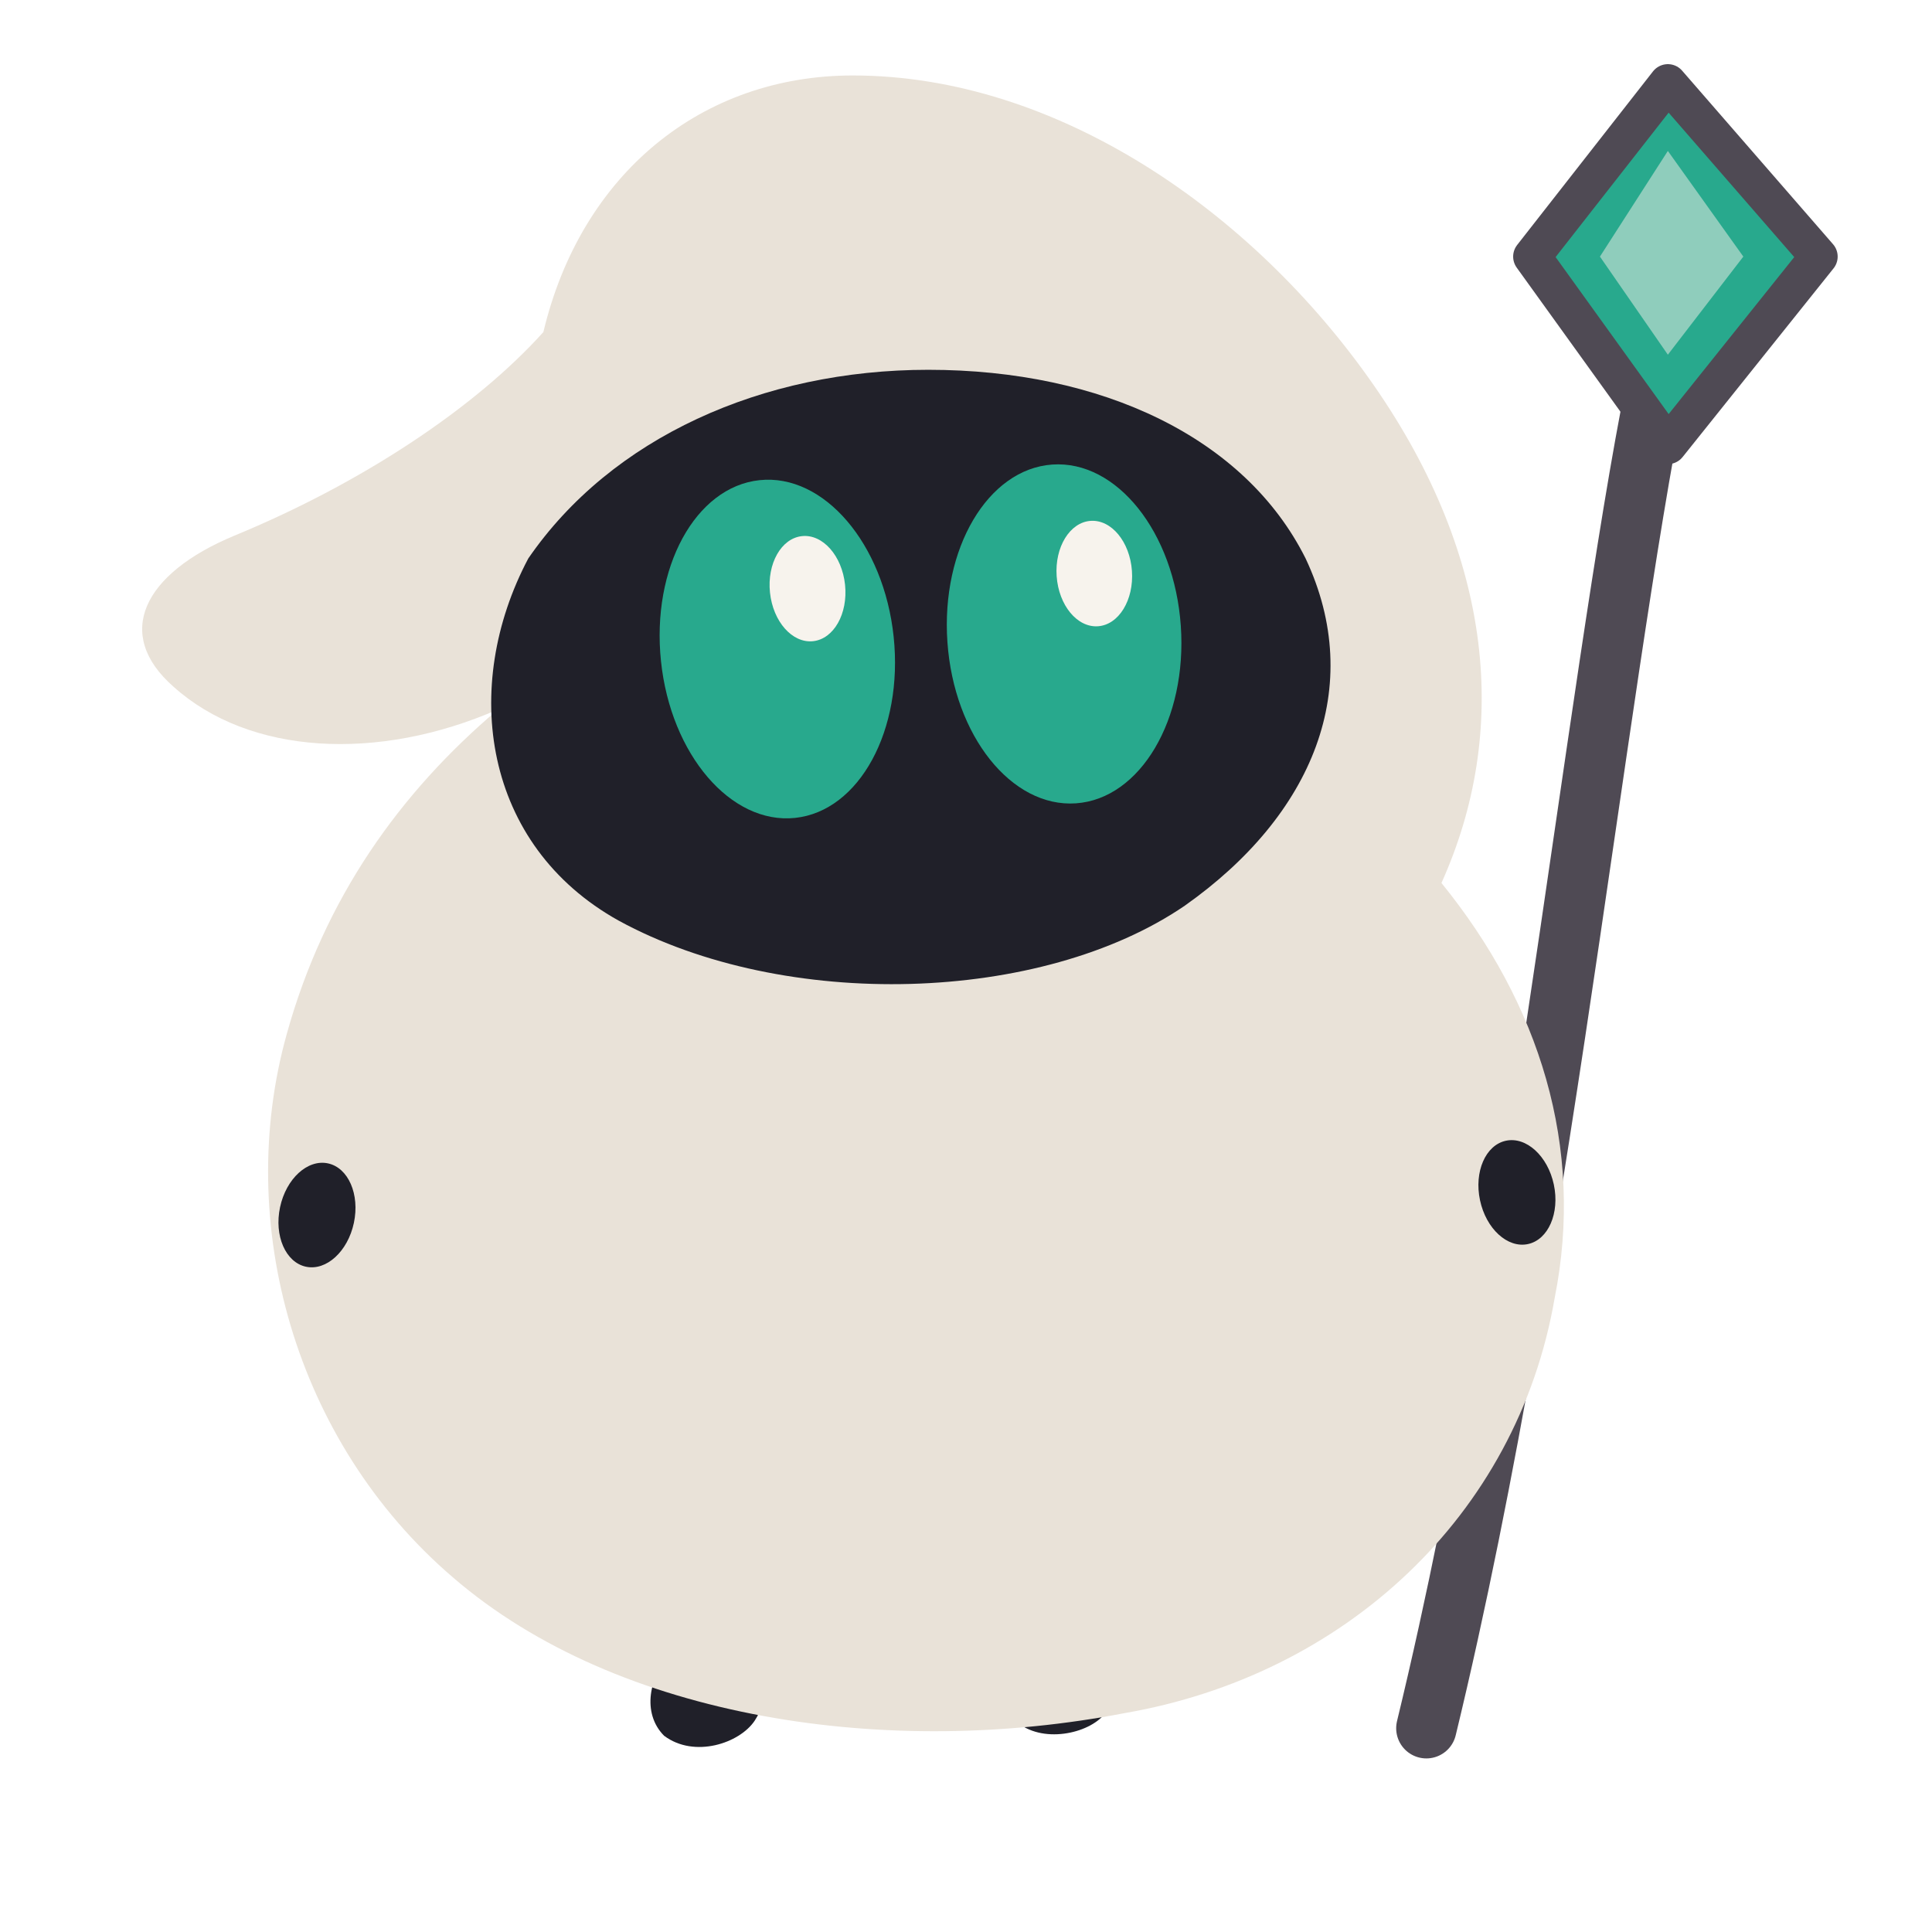
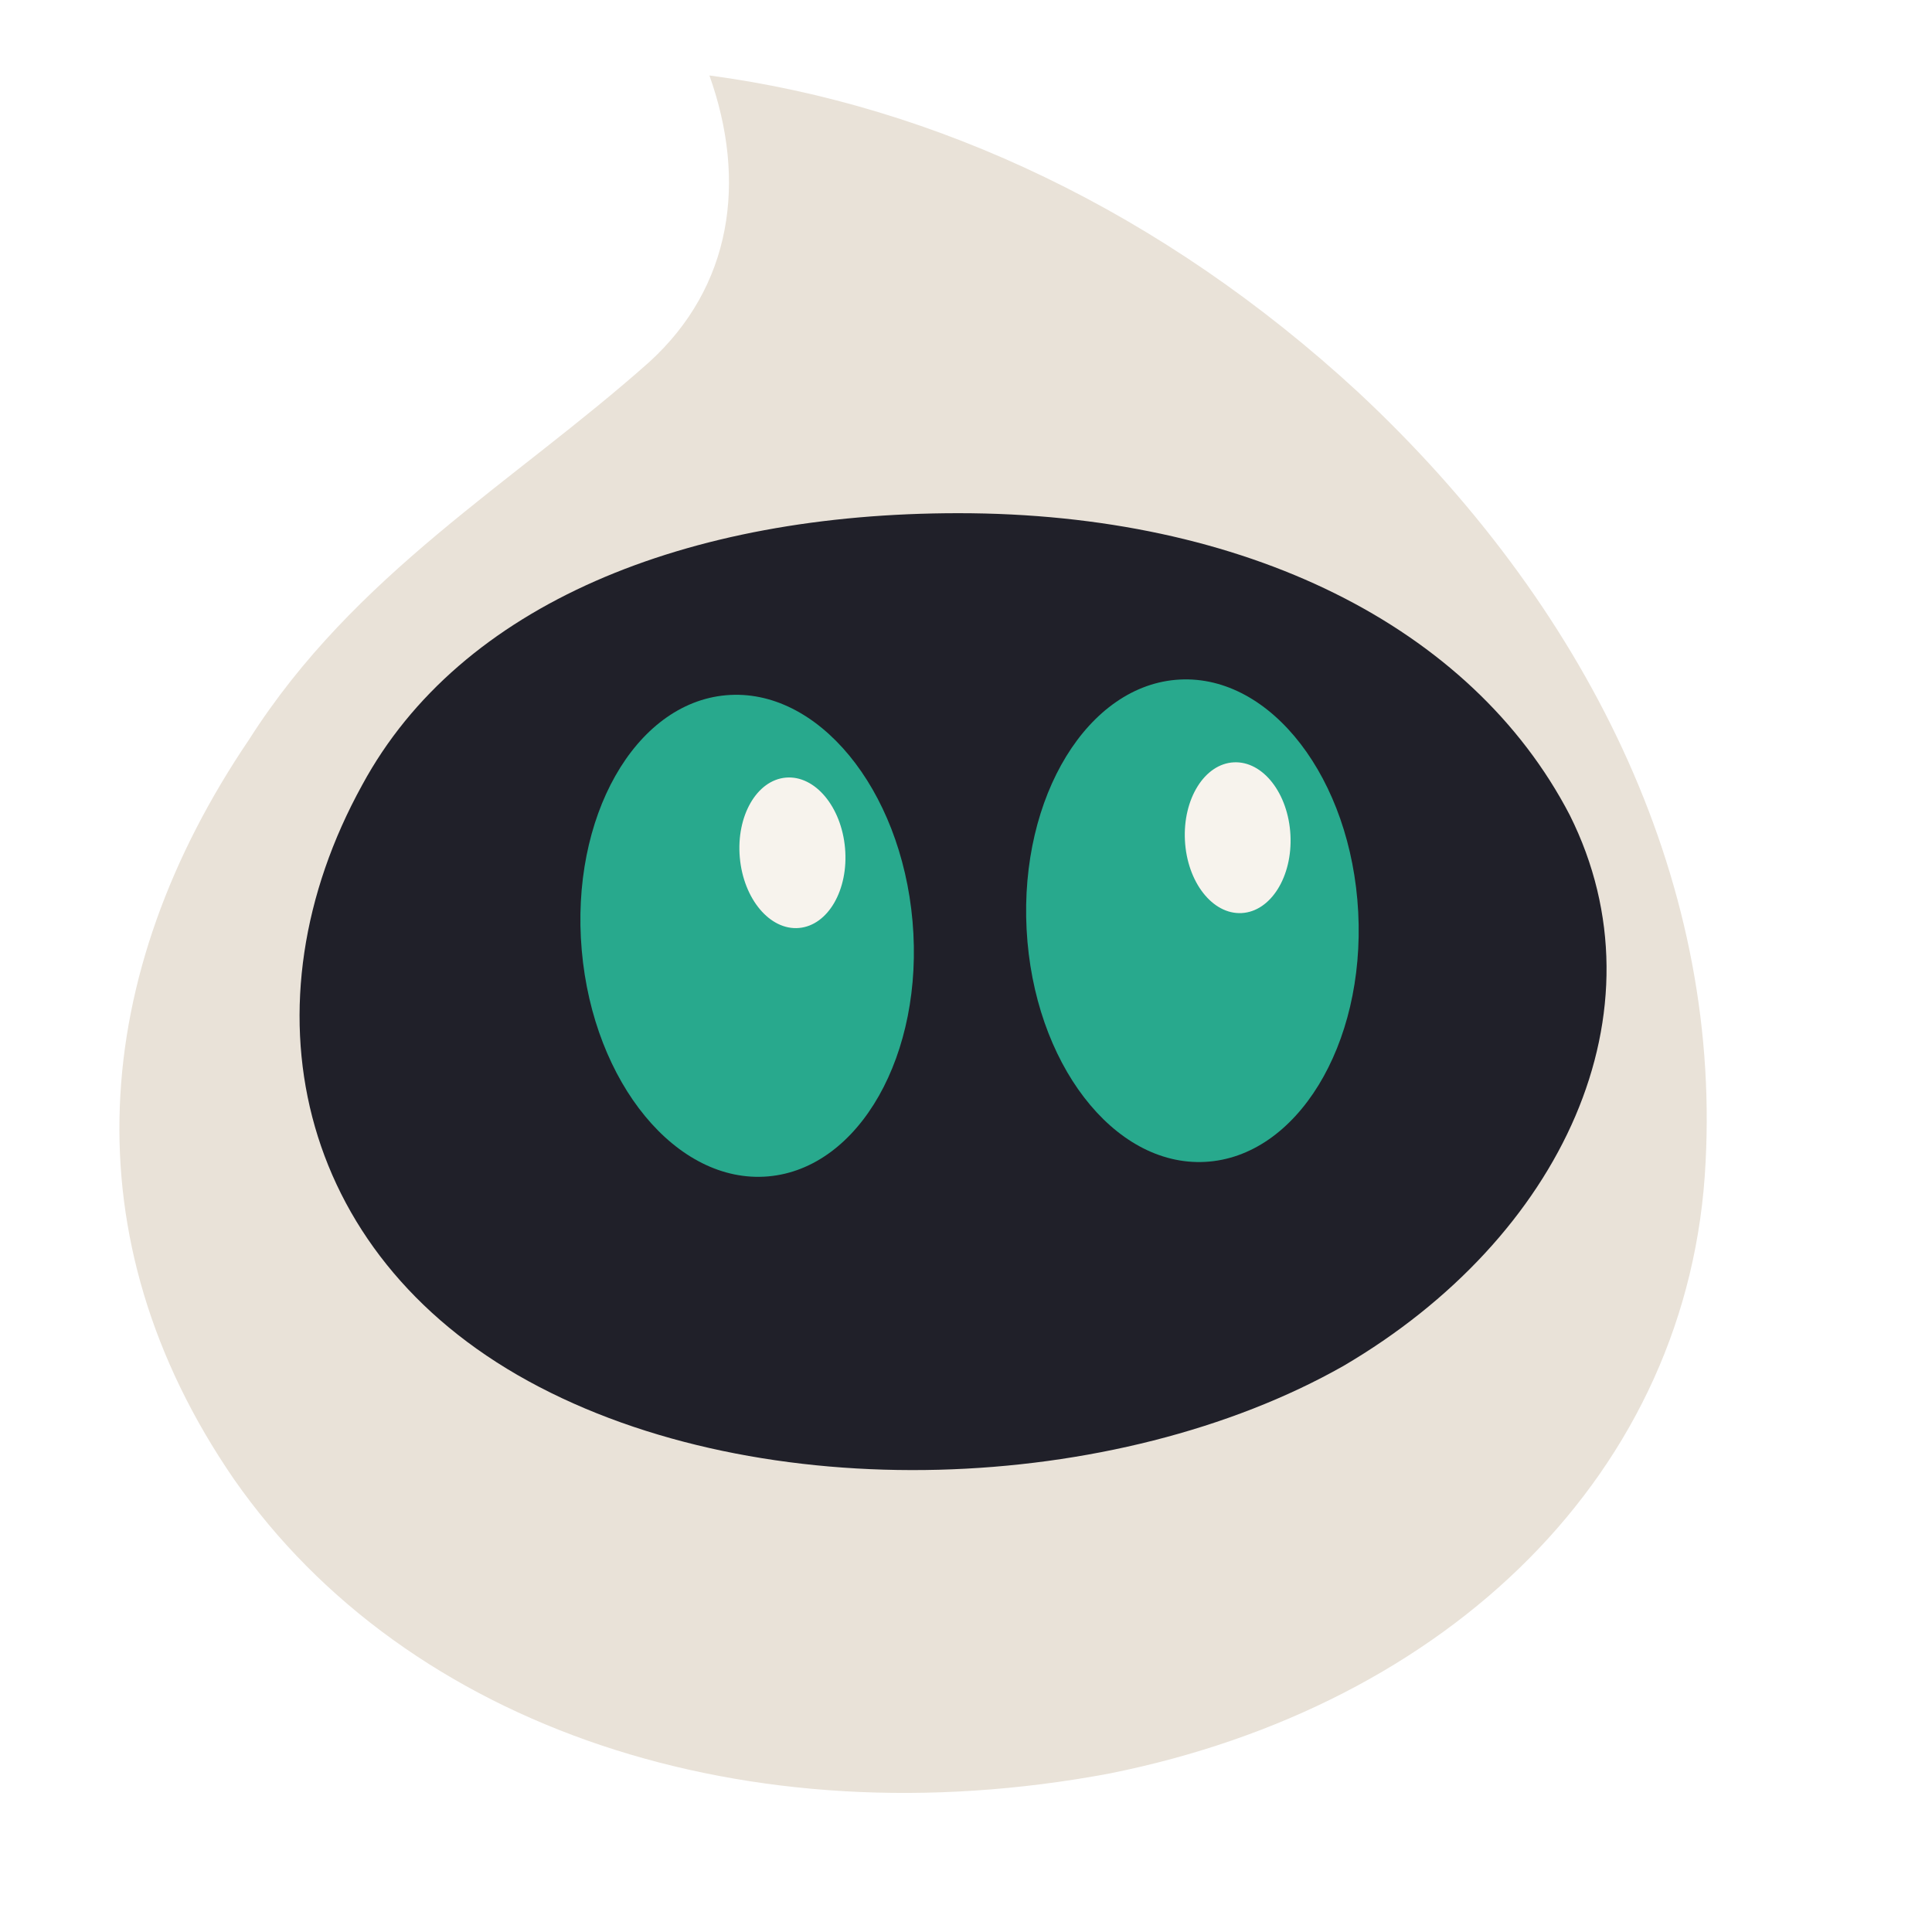
<svg xmlns="http://www.w3.org/2000/svg" viewBox="0 0 256 256">
-   <path fill="#202029" d="M89 219c-3 3-4 8-1 11 4 3 10 1 12-2 2-3 1-6-2-9h-9Zm43 0c-2 4 0 8 4 10 4 2 10 0 11-3 1-4-3-6-7-7h-8Z" />
-   <path fill="none" stroke="#4f4a54" stroke-width="8" stroke-linecap="round" d="M189 229c8-33 14-71 19-105 5-34 9-63 13-80" />
-   <path fill="#28a98d" stroke="#4f4a54" stroke-width="5" stroke-linejoin="round" d="m221 11 20 23-20 25-18-25 18-23Z" />
-   <path fill="#f7f3ed" fill-opacity=".5" d="m221 20 10 14-10 13-9-13 9-14Z" />
-   <path fill="#e9e2d8" d="M72 44C77 23 93 10 113 10c27 0 53 18 69 41 16 23 18 46 9 66 13 16 19 35 15 55-5 29-28 50-57 55-31 6-67 1-89-18-21-18-29-47-22-72 5-18 15-32 28-43-16 7-33 6-43-3-8-7-4-15 8-20 17-7 32-17 41-27Z" />
-   <ellipse cx="42" cy="161" rx="5" ry="7" fill="#202029" transform="rotate(12 42 161)" />
-   <ellipse cx="201" cy="158" rx="5" ry="7" fill="#202029" transform="rotate(-12 201 158)" />
-   <path fill="#202029" d="M70 74c11-16 31-25 53-25 23 0 42 9 50 25 8 17 1 34-16 46-19 13-53 14-75 2-18-10-21-31-12-48Z" />
-   <ellipse cx="103" cy="86" rx="15.5" ry="22.5" fill="#28a98d" transform="rotate(-6 103 86)" />
-   <ellipse cx="141" cy="84" rx="15.5" ry="22.5" fill="#28a98d" transform="rotate(-4 141 84)" />
-   <ellipse cx="107" cy="78" rx="5" ry="7" fill="#f7f3ed" transform="rotate(-6 107 78)" />
-   <ellipse cx="145" cy="76" rx="5" ry="7" fill="#f7f3ed" transform="rotate(-4 145 76)" />
+   <path fill="#e9e2d8" d="M33 98C47 76 68 64 86 48C97 38 99 24 94 10C124 14 154 28 180 52C210 80 228 116 226 154C224 195 192 226 147 235C99 244 54 229 31 196C9 164 12 129 33 98Z" />
+   <path fill="#202029" d="M48 104C61 80 91 68 127 68C165 68 195 83 208 108C221 134 207 164 178 181C148 198 101 200 70 183C39 166 32 133 48 104Z" />
+   <ellipse cx="99" cy="124" rx="22" ry="32" fill="#28a98d" transform="rotate(-5 99 124)" />
+   <ellipse cx="158" cy="122" rx="22" ry="32" fill="#28a98d" transform="rotate(-3 158 122)" />
+   <ellipse cx="105" cy="113" rx="7" ry="10" fill="#f7f3ed" transform="rotate(-5 105 113)" />
+   <ellipse cx="164" cy="111" rx="7" ry="10" fill="#f7f3ed" transform="rotate(-3 164 111)" />
</svg>
